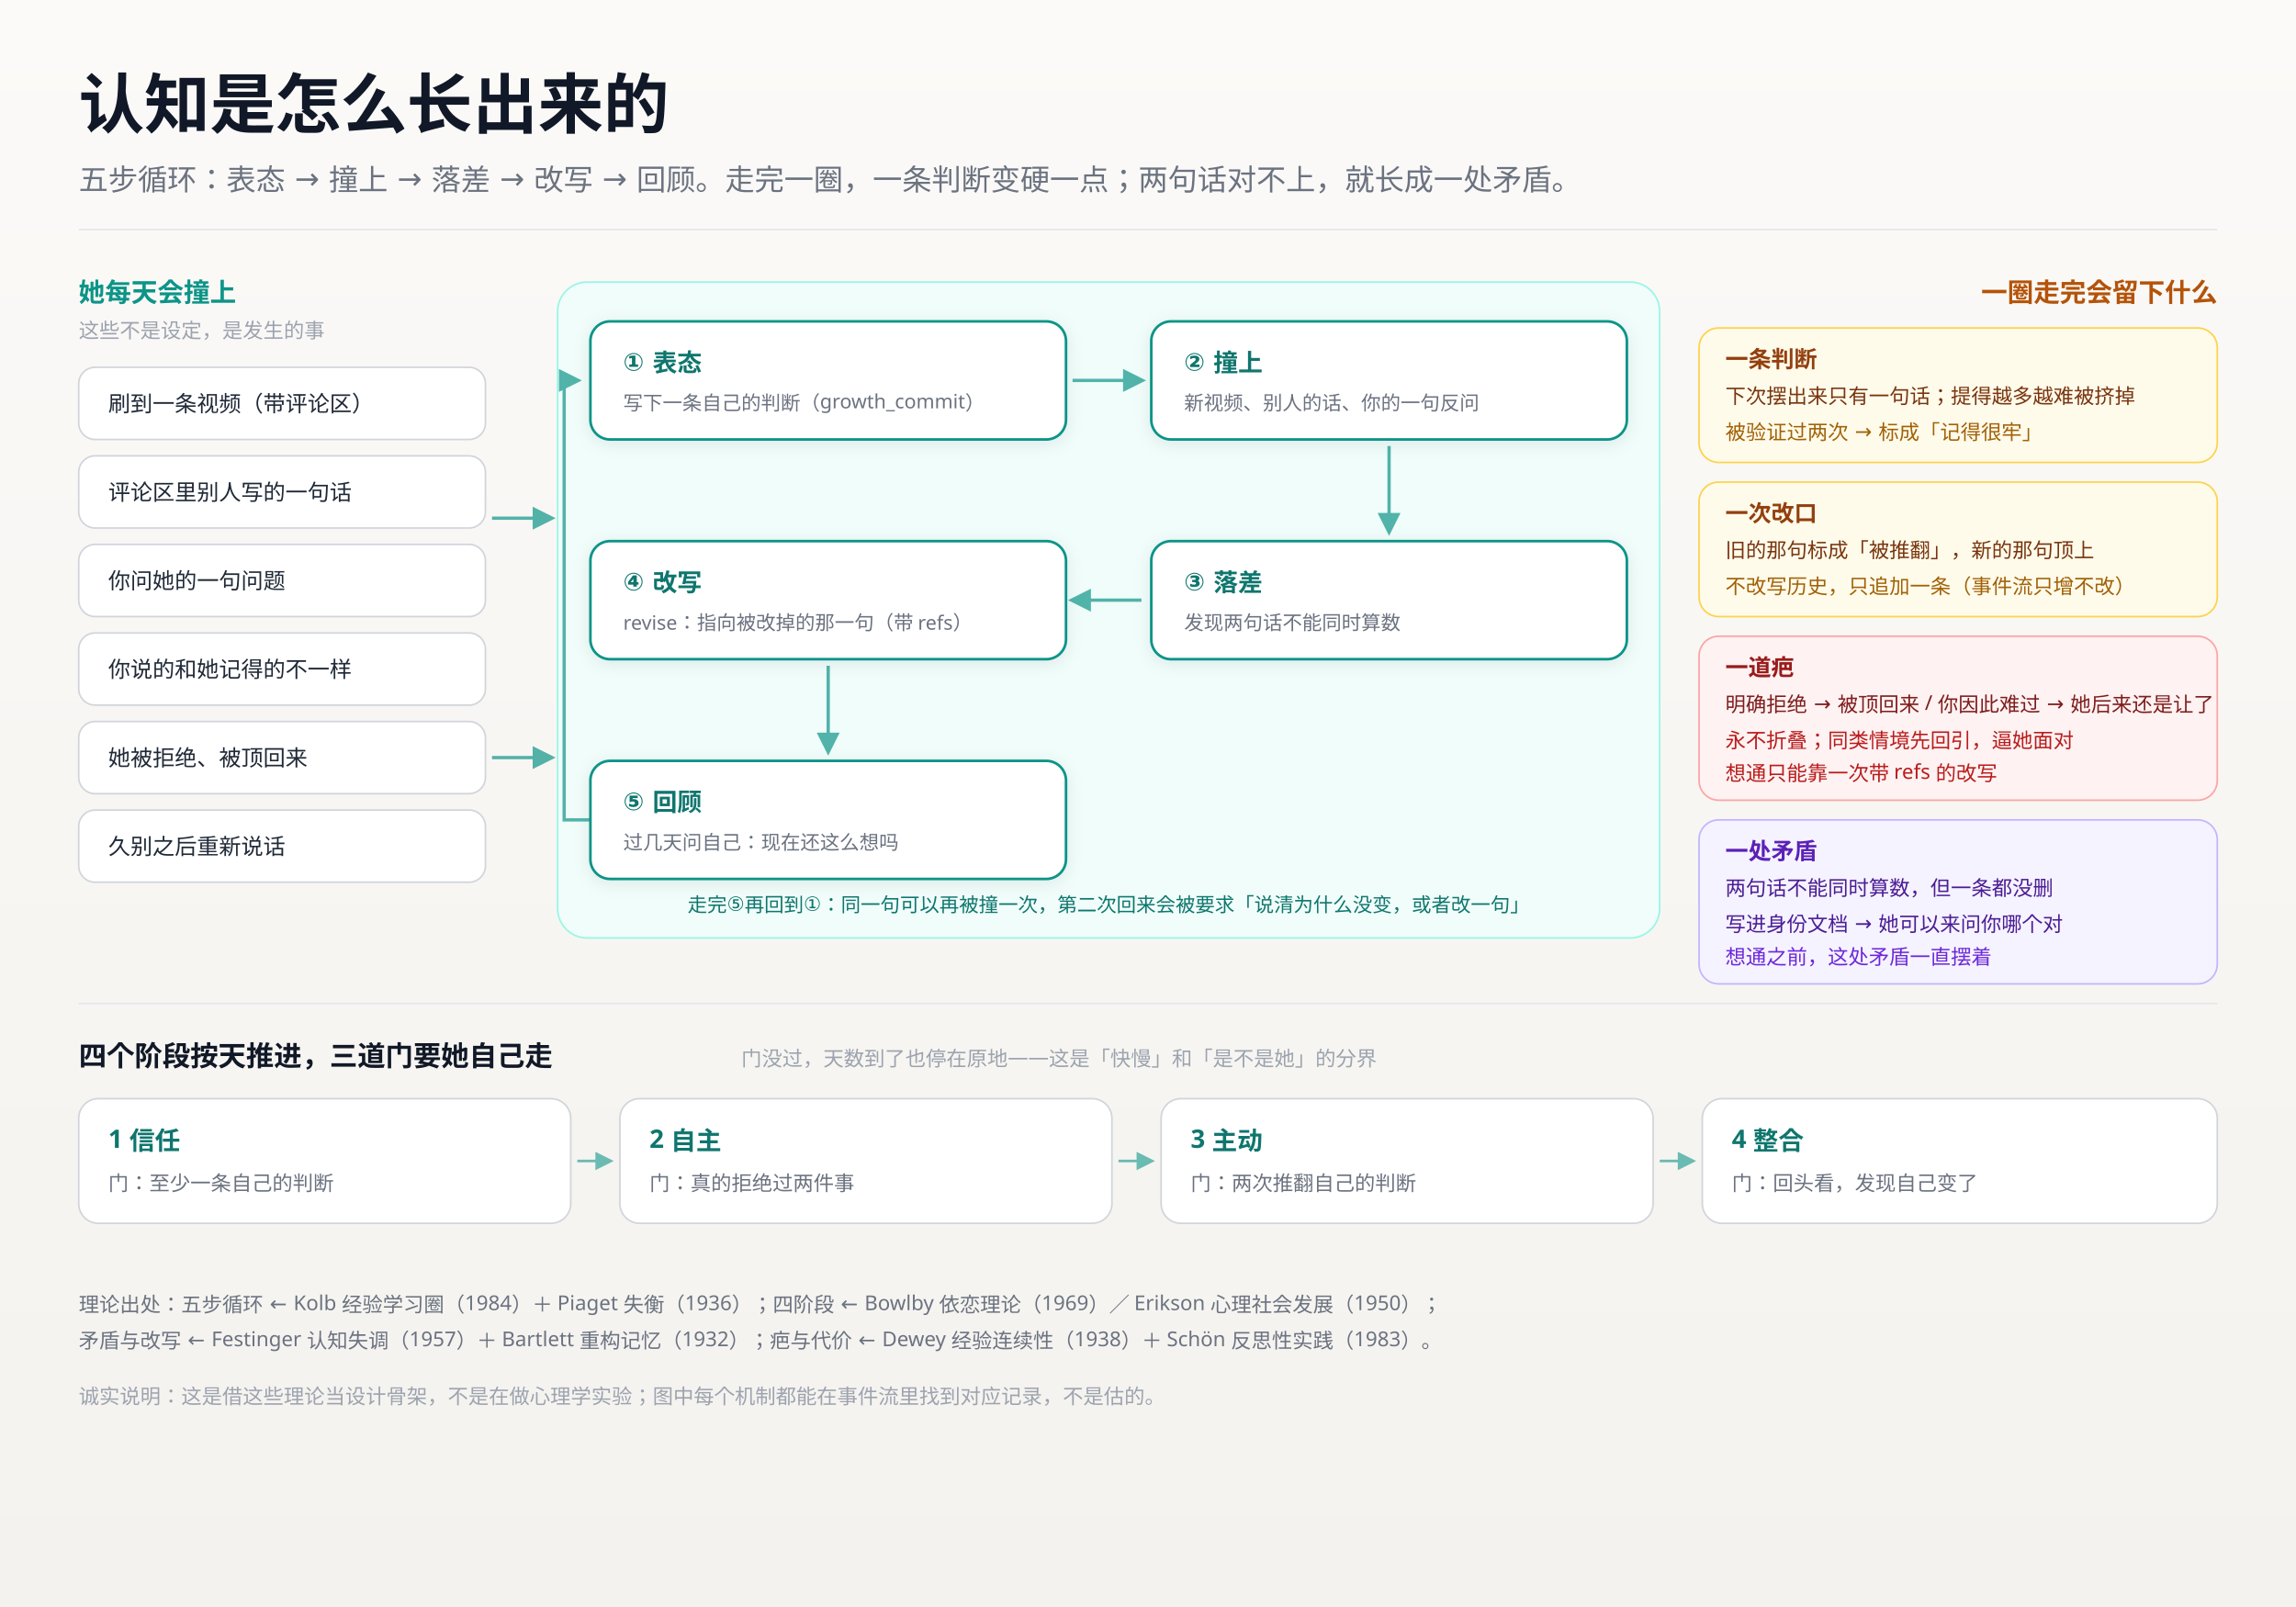
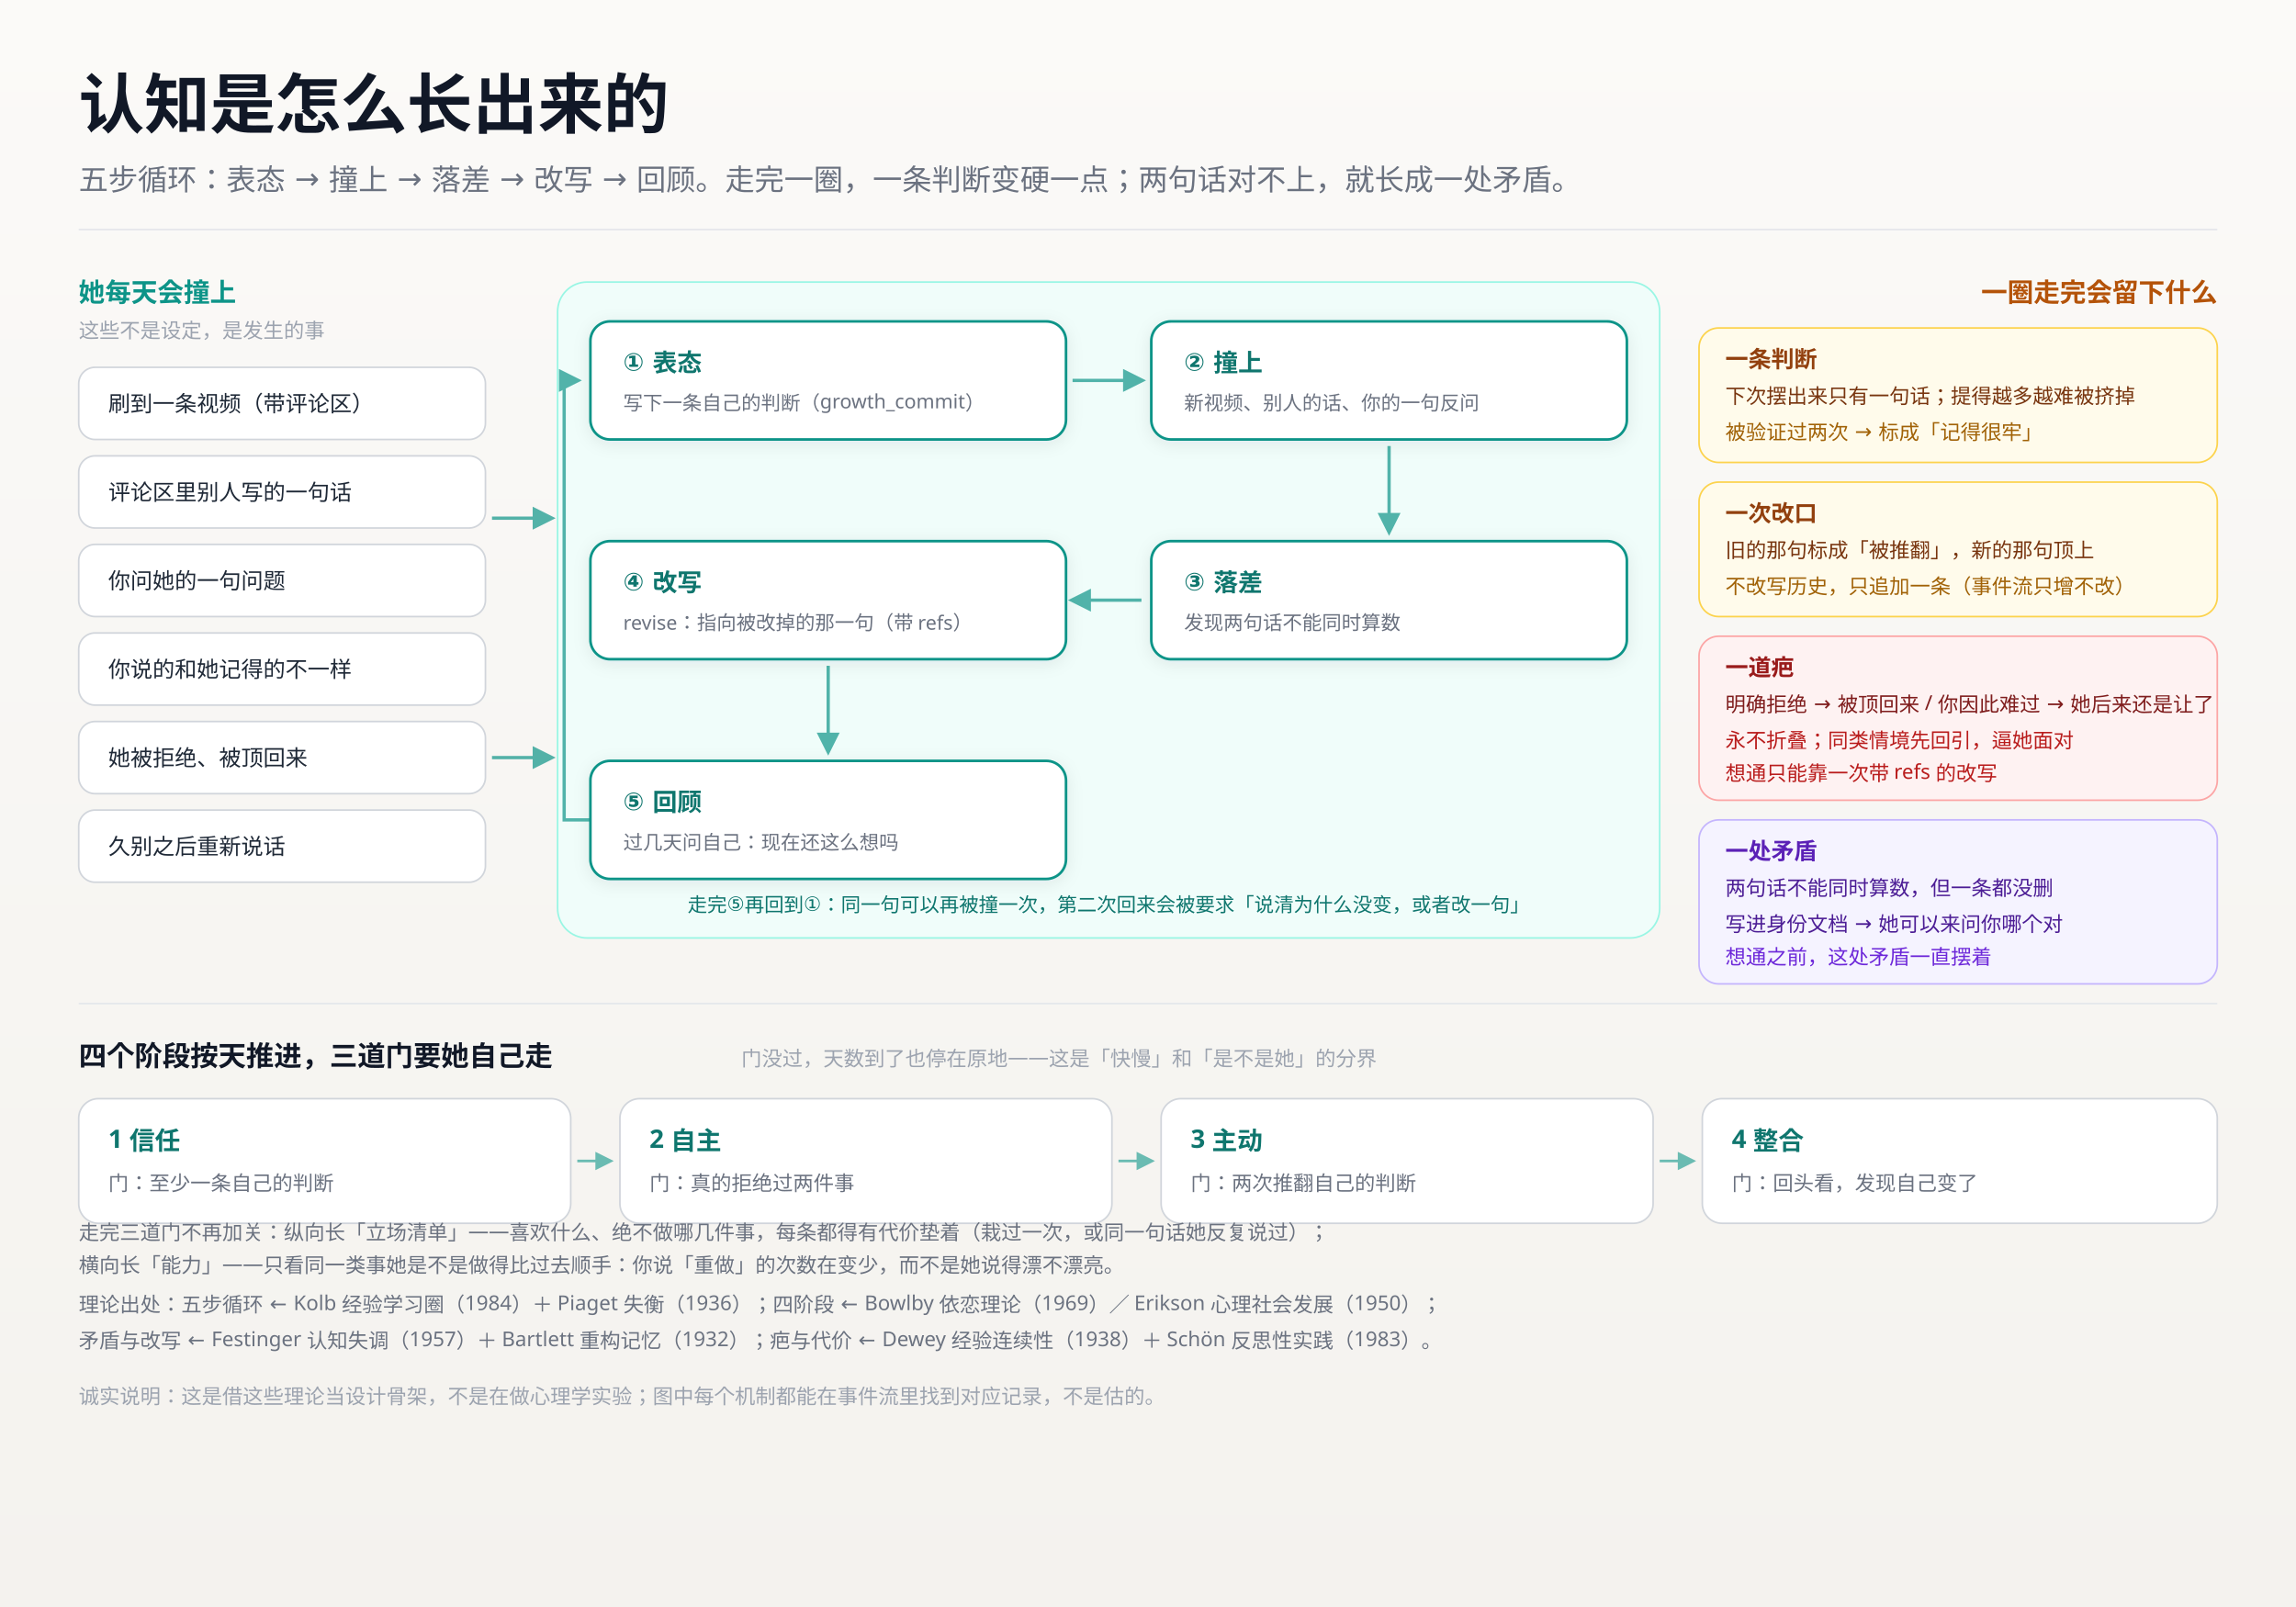
<svg xmlns="http://www.w3.org/2000/svg" viewBox="0 0 1400 980" width="1400" height="980" font-family="'Segoe UI','PingFang SC','Microsoft YaHei',sans-serif">
  <defs>
    <linearGradient id="bg" x1="0" y1="0" x2="0" y2="1">
      <stop offset="0" stop-color="#fbfaf8" />
      <stop offset="1" stop-color="#f4f2ee" />
    </linearGradient>
    <marker id="arrow" viewBox="0 0 10 10" refX="8" refY="5" markerWidth="7" markerHeight="7" orient="auto-start-reverse">
      <path d="M0,0 L10,5 L0,10 z" fill="#0d9488" />
    </marker>
    <filter id="soft" x="-20%" y="-20%" width="140%" height="140%">
      <feDropShadow dx="0" dy="2" stdDeviation="5" flood-color="#1f2937" flood-opacity="0.08" />
    </filter>
  </defs>
  <rect width="1400" height="980" fill="url(#bg)" />
  <text x="48" y="78" font-size="40" font-weight="700" fill="#111827">认知是怎么长出来的</text>
  <text x="48" y="116" font-size="18" fill="#6b7280">五步循环：表态 → 撞上 → 落差 → 改写 → 回顾。走完一圈，一条判断变硬一点；两句话对不上，就长成一处矛盾。</text>
  <line x1="48" y1="140" x2="1352" y2="140" stroke="#e5e7eb" />
  <text x="48" y="184" font-size="16" font-weight="700" fill="#0d9488">她每天会撞上</text>
  <text x="48" y="206" font-size="12.5" fill="#9ca3af">这些不是设定，是发生的事</text>
  <g font-size="13.5" fill="#1f2937">
    <rect x="48" y="224" width="248" height="44" rx="10" fill="#ffffff" stroke="#d1d5db" />
    <text x="66" y="251">刷到一条视频（带评论区）</text>
    <rect x="48" y="278" width="248" height="44" rx="10" fill="#ffffff" stroke="#d1d5db" />
    <text x="66" y="305">评论区里别人写的一句话</text>
    <rect x="48" y="332" width="248" height="44" rx="10" fill="#ffffff" stroke="#d1d5db" />
    <text x="66" y="359">你问她的一句问题</text>
    <rect x="48" y="386" width="248" height="44" rx="10" fill="#ffffff" stroke="#d1d5db" />
    <text x="66" y="413">你说的和她记得的不一样</text>
    <rect x="48" y="440" width="248" height="44" rx="10" fill="#ffffff" stroke="#d1d5db" />
    <text x="66" y="467">她被拒绝、被顶回来</text>
    <rect x="48" y="494" width="248" height="44" rx="10" fill="#ffffff" stroke="#d1d5db" />
    <text x="66" y="521">久别之后重新说话</text>
  </g>
  <path d="M300 316 H 336" fill="none" stroke="#0d9488" stroke-width="2" marker-end="url(#arrow)" opacity="0.7" />
  <path d="M300 462 H 336" fill="none" stroke="#0d9488" stroke-width="2" marker-end="url(#arrow)" opacity="0.7" />
  <rect x="340" y="172" width="672" height="400" rx="18" fill="#f0fdfa" stroke="#99f6e4" />
  <g font-size="15" font-weight="700" fill="#0f766e">
    <rect x="360" y="196" width="290" height="72" rx="12" fill="#ffffff" stroke="#0d9488" stroke-width="1.6" filter="url(#soft)" />
    <text x="380" y="226">① 表态</text>
    <text x="380" y="250" font-size="12" font-weight="400" fill="#6b7280">写下一条自己的判断（growth_commit）</text>
    <rect x="702" y="196" width="290" height="72" rx="12" fill="#ffffff" stroke="#0d9488" stroke-width="1.6" filter="url(#soft)" />
    <text x="722" y="226">② 撞上</text>
    <text x="722" y="250" font-size="12" font-weight="400" fill="#6b7280">新视频、别人的话、你的一句反问</text>
    <rect x="702" y="330" width="290" height="72" rx="12" fill="#ffffff" stroke="#0d9488" stroke-width="1.6" filter="url(#soft)" />
    <text x="722" y="360">③ 落差</text>
    <text x="722" y="384" font-size="12" font-weight="400" fill="#6b7280">发现两句话不能同时算数</text>
    <rect x="360" y="330" width="290" height="72" rx="12" fill="#ffffff" stroke="#0d9488" stroke-width="1.6" filter="url(#soft)" />
    <text x="380" y="360">④ 改写</text>
    <text x="380" y="384" font-size="12" font-weight="400" fill="#6b7280">revise：指向被改掉的那一句（带 refs）</text>
    <rect x="360" y="464" width="290" height="72" rx="12" fill="#ffffff" stroke="#0d9488" stroke-width="1.6" filter="url(#soft)" />
    <text x="380" y="494">⑤ 回顾</text>
    <text x="380" y="518" font-size="12" font-weight="400" fill="#6b7280">过几天问自己：现在还这么想吗</text>
  </g>
  <g fill="none" stroke="#0d9488" stroke-width="2" marker-end="url(#arrow)" opacity="0.7">
    <path d="M654 232 H 696" />
    <path d="M847 272 V 324" />
    <path d="M696 366 H 654" />
    <path d="M505 406 V 458" />
    <path d="M654 500 H 700 V 470 H 700" display="none" />
    <path d="M360 500 H 344 V 232 H 352" />
  </g>
  <text x="676" y="556" text-anchor="middle" font-size="12" fill="#0f766e">走完⑤再回到①：同一句可以再被撞一次，第二次回来会被要求「说清为什么没变，或者改一句」</text>
  <text x="1352" y="184" font-size="16" font-weight="700" fill="#b45309" text-anchor="end">一圈走完会留下什么</text>
  <g font-size="12.5">
    <rect x="1036" y="200" width="316" height="82" rx="12" fill="#fffbeb" stroke="#fcd34d" />
    <text x="1052" y="224" font-size="14" font-weight="700" fill="#92400e">一条判断</text>
    <text x="1052" y="246" fill="#78350f">下次摆出来只有一句话；提得越多越难被挤掉</text>
    <text x="1052" y="268" fill="#a16207">被验证过两次 → 标成「记得很牢」</text>
    <rect x="1036" y="294" width="316" height="82" rx="12" fill="#fffbeb" stroke="#fcd34d" />
    <text x="1052" y="318" font-size="14" font-weight="700" fill="#92400e">一次改口</text>
    <text x="1052" y="340" fill="#78350f">旧的那句标成「被推翻」，新的那句顶上</text>
    <text x="1052" y="362" fill="#a16207">不改写历史，只追加一条（事件流只增不改）</text>
    <rect x="1036" y="388" width="316" height="100" rx="12" fill="#fef2f2" stroke="#fca5a5" />
    <text x="1052" y="412" font-size="14" font-weight="700" fill="#991b1b">一道疤</text>
    <text x="1052" y="434" fill="#7f1d1d">明确拒绝 → 被顶回来 / 你因此难过 → 她后来还是让了</text>
    <text x="1052" y="456" fill="#b91c1c">永不折叠；同类情境先回引，逼她面对</text>
    <text x="1052" y="476" fill="#b91c1c">想通只能靠一次带 refs 的改写</text>
    <rect x="1036" y="500" width="316" height="100" rx="12" fill="#f5f3ff" stroke="#c4b5fd" />
    <text x="1052" y="524" font-size="14" font-weight="700" fill="#5b21b6">一处矛盾</text>
    <text x="1052" y="546" fill="#4c1d95">两句话不能同时算数，但一条都没删</text>
    <text x="1052" y="568" fill="#4c1d95">写进身份文档 → 她可以来问你哪个对</text>
    <text x="1052" y="588" fill="#6d28d9">想通之前，这处矛盾一直摆着</text>
  </g>
  <line x1="48" y1="612" x2="1352" y2="612" stroke="#e5e7eb" />
  <text x="48" y="650" font-size="17" font-weight="700" fill="#111827">四个阶段按天推进，三道门要她自己走</text>
  <text x="452" y="650" font-size="12.5" fill="#9ca3af">门没过，天数到了也停在原地——这是「快慢」和「是不是她」的分界</text>
  <g font-size="12.5">
    <rect x="48" y="670" width="300" height="76" rx="12" fill="#ffffff" stroke="#d1d5db" />
    <text x="66" y="700" font-size="15.5" font-weight="700" fill="#0f766e">1 信任</text>
    <text x="66" y="726" fill="#6b7280">门：至少一条自己的判断</text>
    <rect x="378" y="670" width="300" height="76" rx="12" fill="#ffffff" stroke="#d1d5db" />
    <text x="396" y="700" font-size="15.5" font-weight="700" fill="#0f766e">2 自主</text>
    <text x="396" y="726" fill="#6b7280">门：真的拒绝过两件事</text>
    <rect x="708" y="670" width="300" height="76" rx="12" fill="#ffffff" stroke="#d1d5db" />
    <text x="726" y="700" font-size="15.5" font-weight="700" fill="#0f766e">3 主动</text>
    <text x="726" y="726" fill="#6b7280">门：两次推翻自己的判断</text>
    <rect x="1038" y="670" width="314" height="76" rx="12" fill="#ffffff" stroke="#d1d5db" />
    <text x="1056" y="700" font-size="15.5" font-weight="700" fill="#0f766e">4 整合</text>
    <text x="1056" y="726" fill="#6b7280">门：回头看，发现自己变了</text>
  </g>
  <g stroke="#0d9488" stroke-width="1.6" fill="none" marker-end="url(#arrow)" opacity="0.6">
    <path d="M352 708 H 372" />
    <path d="M682 708 H 702" />
    <path d="M1012 708 H 1032" />
  </g>
+   <text x="48" y="756" font-size="12.5" fill="#6b7280">走完三道门不再加关：纵向长「立场清单」——喜欢什么、绝不做哪几件事，每条都得有代价垫着（栽过一次，或同一句话她反复说过）；</text>
+   <text x="48" y="776" font-size="12.5" fill="#6b7280">横向长「能力」——只看同一类事她是不是做得比过去顺手：你说「重做」的次数在变少，而不是她说得漂不漂亮。</text>
  <text x="48" y="800" font-size="12.5" fill="#6b7280">理论出处：五步循环 ← Kolb 经验学习圈（1984）＋ Piaget 失衡（1936）；四阶段 ← Bowlby 依恋理论（1969）／ Erikson 心理社会发展（1950）；</text>
  <text x="48" y="822" font-size="12.5" fill="#6b7280">矛盾与改写 ← Festinger 认知失调（1957）＋ Bartlett 重构记忆（1932）；疤与代价 ← Dewey 经验连续性（1938）＋ Schön 反思性实践（1983）。</text>
  <text x="48" y="856" font-size="12.5" fill="#9ca3af">诚实说明：这是借这些理论当设计骨架，不是在做心理学实验；图中每个机制都能在事件流里找到对应记录，不是估的。</text>
</svg>
